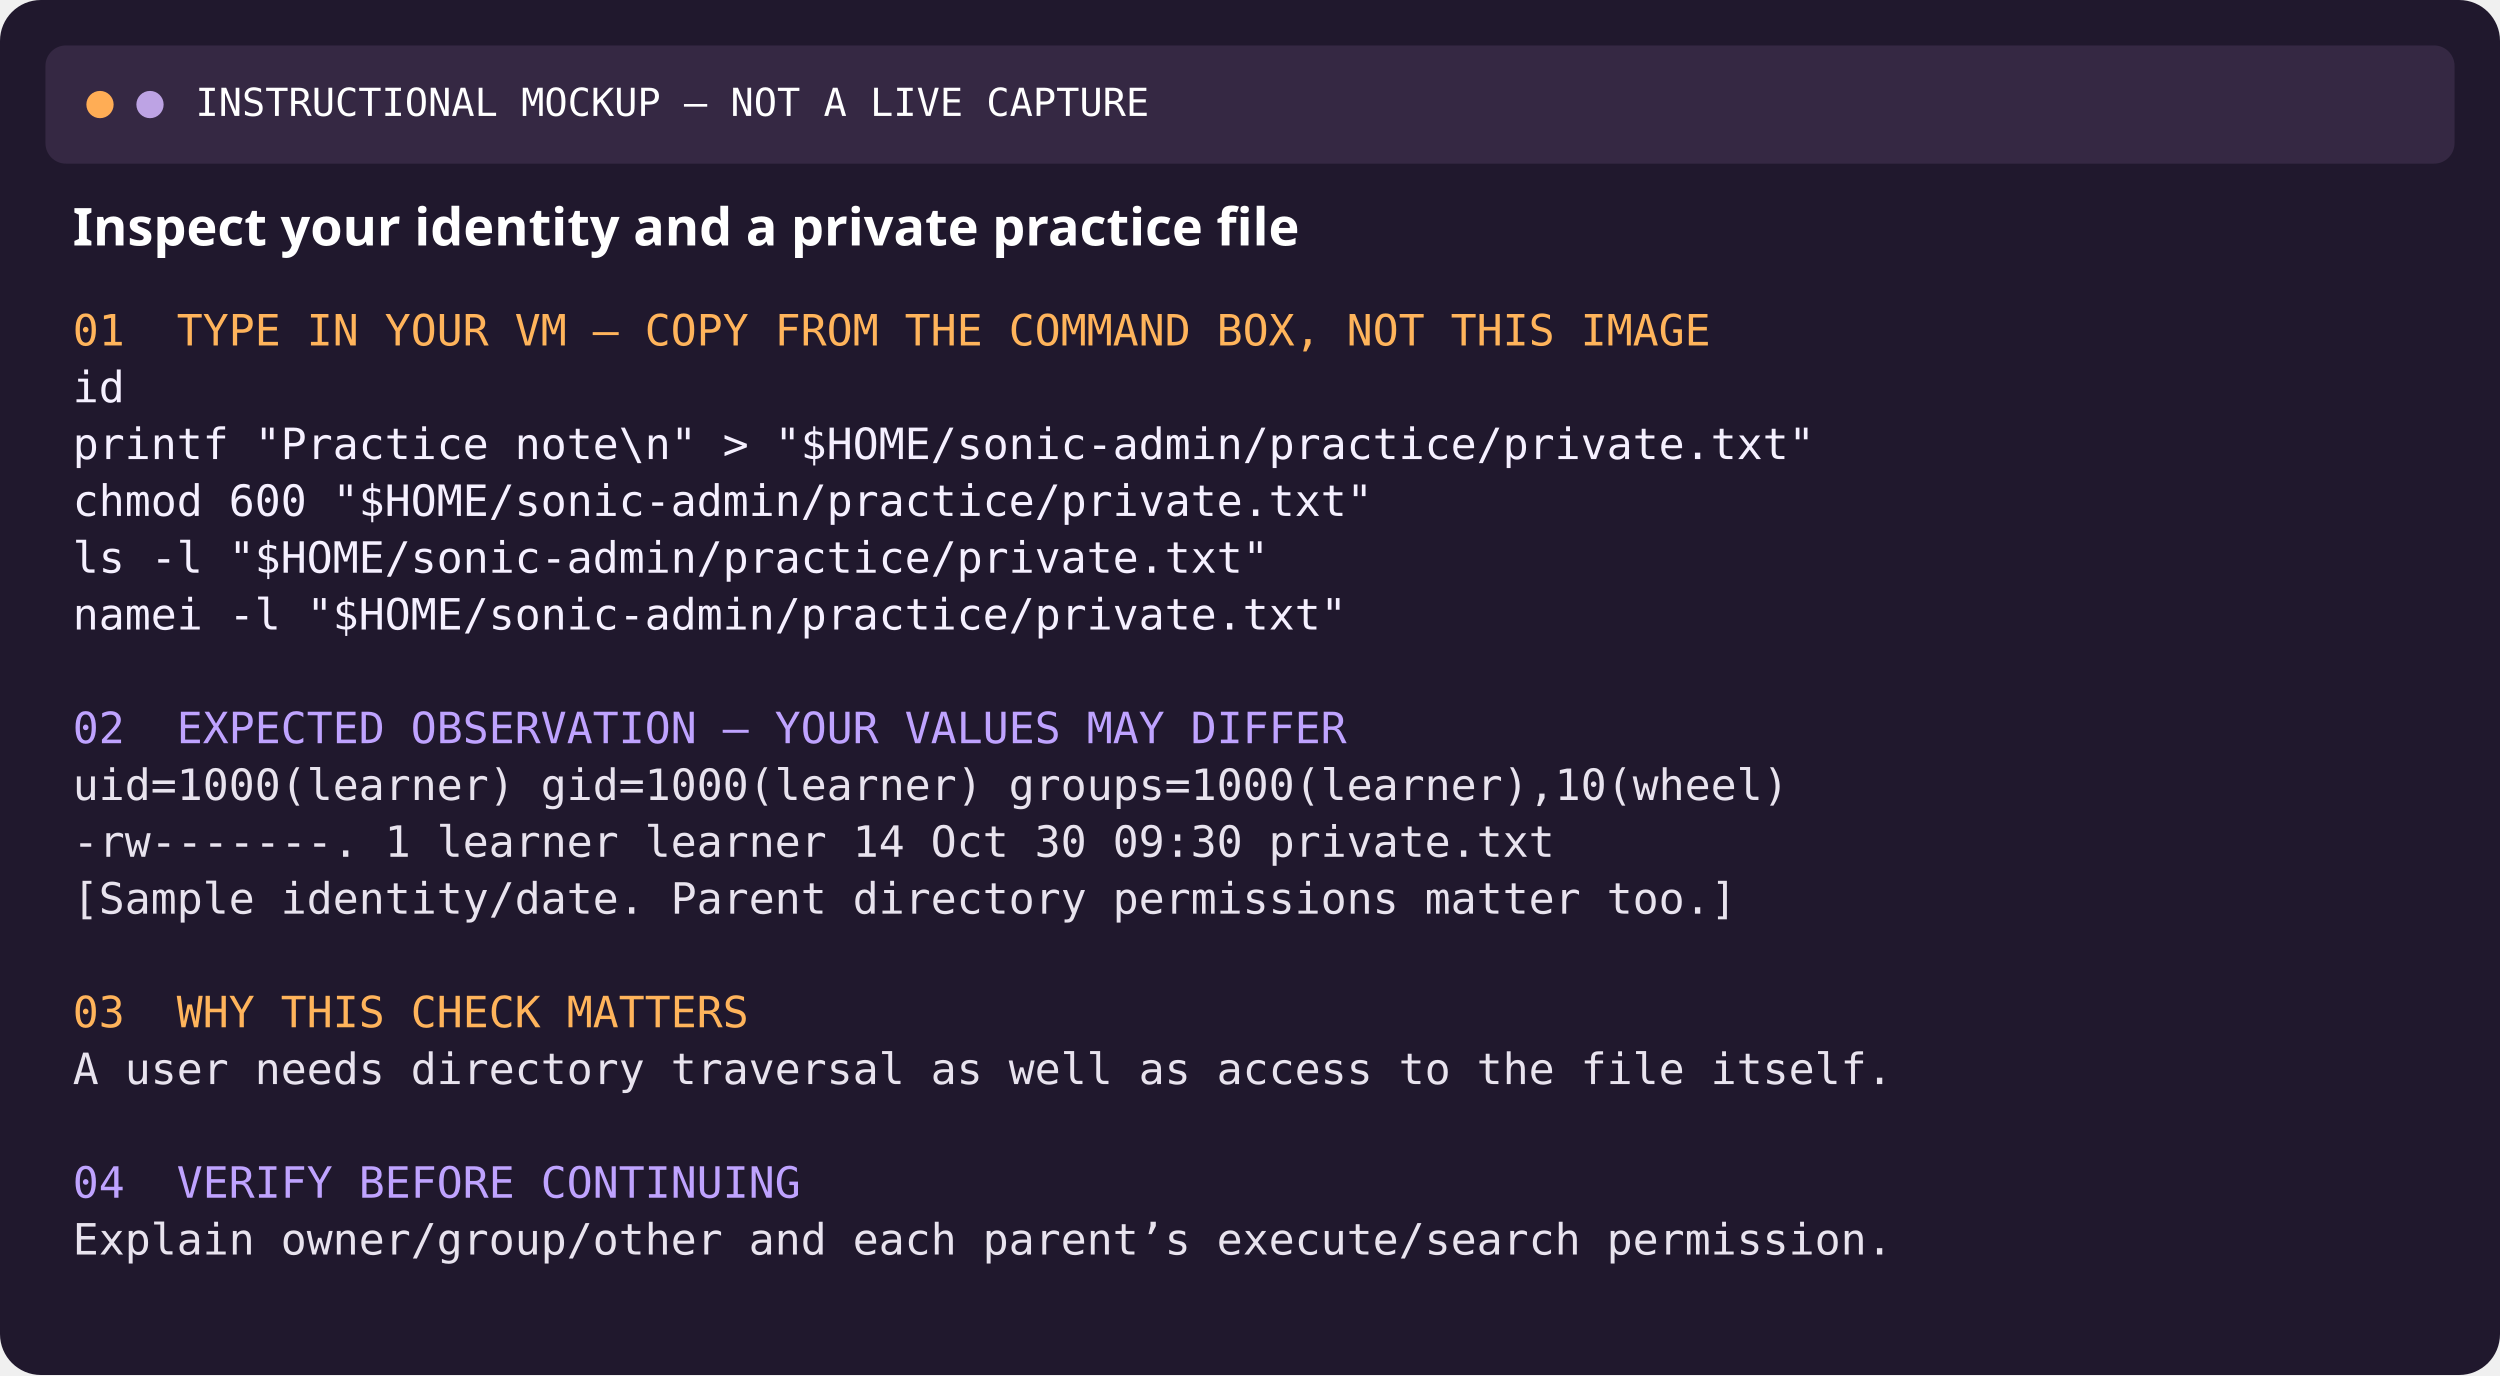
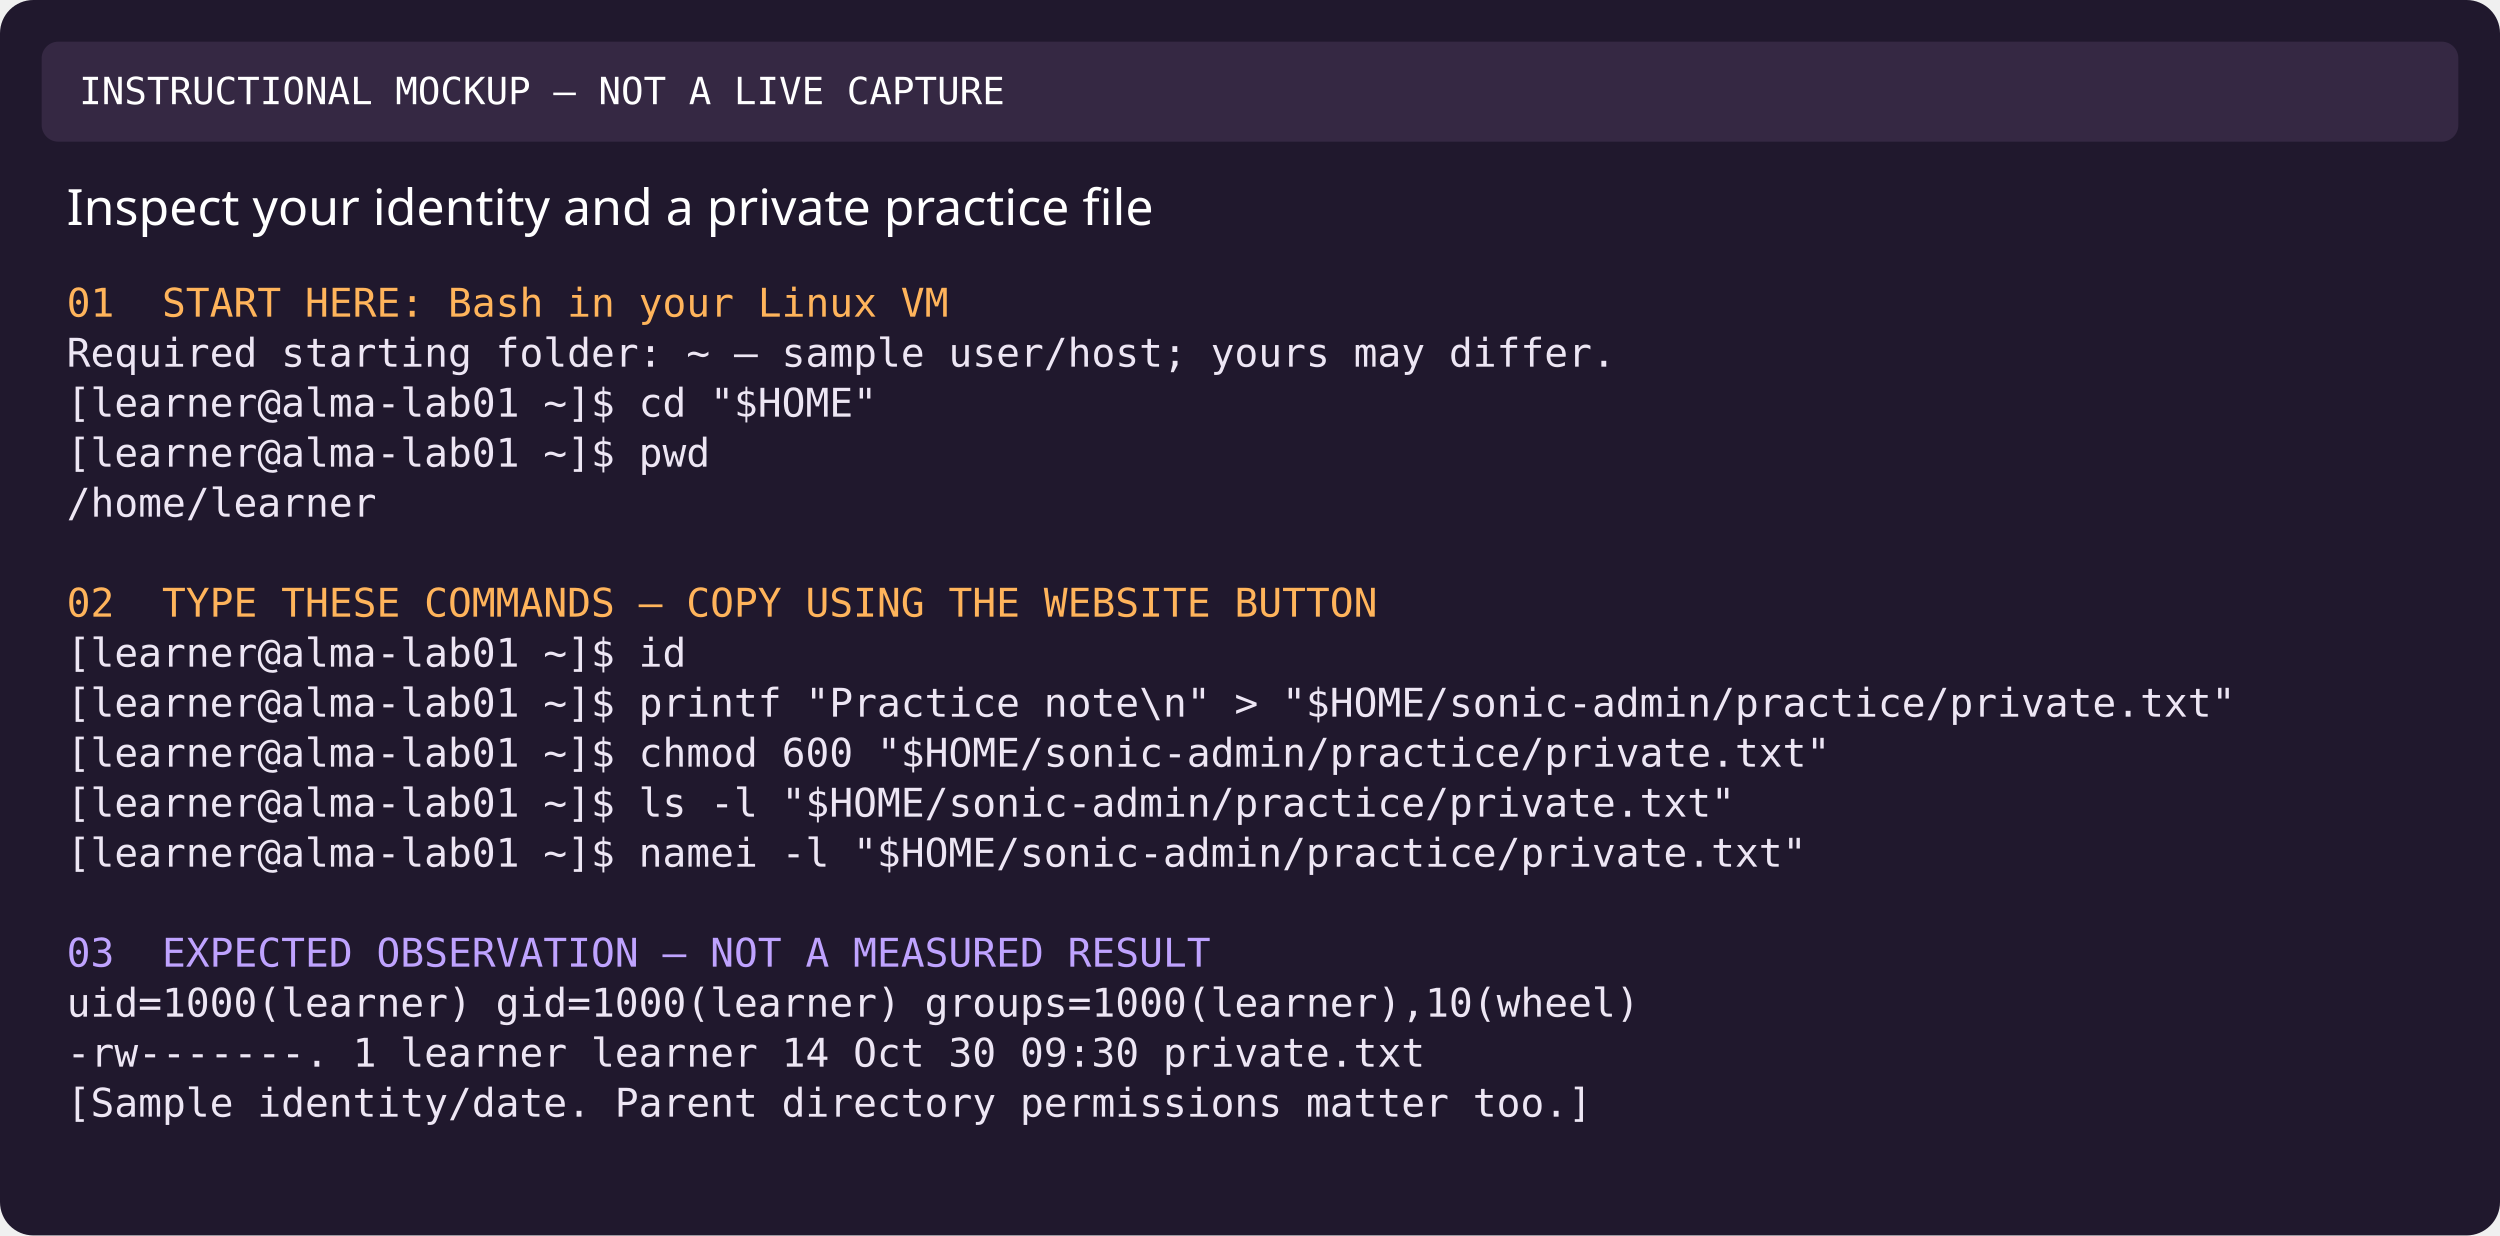
- <svg xmlns="http://www.w3.org/2000/svg" width="1100" height="605" viewBox="0 0 1100 605" role="img" aria-labelledby="title desc">
-   <rect width="1100" height="605" rx="18" fill="#20182d" />
-   <rect x="20" y="20" width="1060" height="52" rx="9" fill="#352843" />
-   <circle cx="44" cy="46" r="6" fill="#ffad55" />
-   <circle cx="66" cy="46" r="6" fill="#bda3e4" />
-   <text x="86" y="51" fill="#ffffff" font-family="monospace" font-size="17">INSTRUCTIONAL MOCKUP — NOT A LIVE CAPTURE</text>
-   <text x="32" y="108" fill="#ffffff" font-family="sans-serif" font-weight="700" font-size="23">Inspect your identity and a private practice file</text>
-   <text x="32" y="152" fill="#ffb45b" font-family="monospace" font-size="19" xml:space="preserve">01  TYPE IN YOUR VM — COPY FROM THE COMMAND BOX, NOT THIS IMAGE</text>
-   <text x="32" y="177" fill="#f5f0ff" font-family="monospace" font-size="19" xml:space="preserve">id</text>
-   <text x="32" y="202" fill="#f5f0ff" font-family="monospace" font-size="19" xml:space="preserve">printf "Practice note\n" &gt; "$HOME/sonic-admin/practice/private.txt"</text>
-   <text x="32" y="227" fill="#f5f0ff" font-family="monospace" font-size="19" xml:space="preserve">chmod 600 "$HOME/sonic-admin/practice/private.txt"</text>
-   <text x="32" y="252" fill="#f5f0ff" font-family="monospace" font-size="19" xml:space="preserve">ls -l "$HOME/sonic-admin/practice/private.txt"</text>
-   <text x="32" y="277" fill="#f5f0ff" font-family="monospace" font-size="19" xml:space="preserve">namei -l "$HOME/sonic-admin/practice/private.txt"</text>
-   <text x="32" y="302" fill="#fff" font-family="monospace" font-size="19" xml:space="preserve" />
-   <text x="32" y="327" fill="#bfa3ff" font-family="monospace" font-size="19" xml:space="preserve">02  EXPECTED OBSERVATION — YOUR VALUES MAY DIFFER</text>
-   <text x="32" y="352" fill="#e8e3ee" font-family="monospace" font-size="19" xml:space="preserve">uid=1000(learner) gid=1000(learner) groups=1000(learner),10(wheel)</text>
-   <text x="32" y="377" fill="#e8e3ee" font-family="monospace" font-size="19" xml:space="preserve">-rw-------. 1 learner learner 14 Oct 30 09:30 private.txt</text>
-   <text x="32" y="402" fill="#e8e3ee" font-family="monospace" font-size="19" xml:space="preserve">[Sample identity/date. Parent directory permissions matter too.]</text>
-   <text x="32" y="427" fill="#fff" font-family="monospace" font-size="19" xml:space="preserve" />
-   <text x="32" y="452" fill="#ffb45b" font-family="monospace" font-size="19" xml:space="preserve">03  WHY THIS CHECK MATTERS</text>
-   <text x="32" y="477" fill="#e8e3ee" font-family="monospace" font-size="19" xml:space="preserve">A user needs directory traversal as well as access to the file itself.</text>
-   <text x="32" y="502" fill="#fff" font-family="monospace" font-size="19" xml:space="preserve" />
-   <text x="32" y="527" fill="#bfa3ff" font-family="monospace" font-size="19" xml:space="preserve">04  VERIFY BEFORE CONTINUING</text>
-   <text x="32" y="552" fill="#e8e3ee" font-family="monospace" font-size="19" xml:space="preserve">Explain owner/group/other and each parent’s execute/search permission.</text>
+ <svg xmlns="http://www.w3.org/2000/svg" width="1200" height="593" viewBox="0 0 1200 593" role="img" aria-labelledby="title desc">
+   <rect width="1200" height="593" rx="16" fill="#20182d" />
+   <rect x="20" y="20" width="1160" height="48" rx="8" fill="#352843" />
+   <text x="38" y="50" fill="#fff" font-family="monospace" font-size="18">INSTRUCTIONAL MOCKUP — NOT A LIVE CAPTURE</text>
+   <text x="32" y="108" fill="#fff" font-family="sans-serif" font-size="24">Inspect your identity and a private practice file</text>
+   <text x="32" y="152" fill="#ffb45b" font-family="monospace" font-size="19" xml:space="preserve">01  START HERE: Bash in your Linux VM</text>
+   <text x="32" y="176" fill="#ede6f4" font-family="monospace" font-size="19" xml:space="preserve">Required starting folder: ~ — sample user/host; yours may differ.</text>
+   <text x="32" y="200" fill="#ede6f4" font-family="monospace" font-size="19" xml:space="preserve">[learner@alma-lab01 ~]$ cd "$HOME"</text>
+   <text x="32" y="224" fill="#ede6f4" font-family="monospace" font-size="19" xml:space="preserve">[learner@alma-lab01 ~]$ pwd</text>
+   <text x="32" y="248" fill="#ede6f4" font-family="monospace" font-size="19" xml:space="preserve">/home/learner</text>
+   <text x="32" y="272" fill="#ede6f4" font-family="monospace" font-size="19" xml:space="preserve" />
+   <text x="32" y="296" fill="#ffb45b" font-family="monospace" font-size="19" xml:space="preserve">02  TYPE THESE COMMANDS — COPY USING THE WEBSITE BUTTON</text>
+   <text x="32" y="320" fill="#ede6f4" font-family="monospace" font-size="19" xml:space="preserve">[learner@alma-lab01 ~]$ id</text>
+   <text x="32" y="344" fill="#ede6f4" font-family="monospace" font-size="19" xml:space="preserve">[learner@alma-lab01 ~]$ printf "Practice note\n" &gt; "$HOME/sonic-admin/practice/private.txt"</text>
+   <text x="32" y="368" fill="#ede6f4" font-family="monospace" font-size="19" xml:space="preserve">[learner@alma-lab01 ~]$ chmod 600 "$HOME/sonic-admin/practice/private.txt"</text>
+   <text x="32" y="392" fill="#ede6f4" font-family="monospace" font-size="19" xml:space="preserve">[learner@alma-lab01 ~]$ ls -l "$HOME/sonic-admin/practice/private.txt"</text>
+   <text x="32" y="416" fill="#ede6f4" font-family="monospace" font-size="19" xml:space="preserve">[learner@alma-lab01 ~]$ namei -l "$HOME/sonic-admin/practice/private.txt"</text>
+   <text x="32" y="440" fill="#ede6f4" font-family="monospace" font-size="19" xml:space="preserve" />
+   <text x="32" y="464" fill="#bfa3ff" font-family="monospace" font-size="19" xml:space="preserve">03  EXPECTED OBSERVATION — NOT A MEASURED RESULT</text>
+   <text x="32" y="488" fill="#ede6f4" font-family="monospace" font-size="19" xml:space="preserve">uid=1000(learner) gid=1000(learner) groups=1000(learner),10(wheel)</text>
+   <text x="32" y="512" fill="#ede6f4" font-family="monospace" font-size="19" xml:space="preserve">-rw-------. 1 learner learner 14 Oct 30 09:30 private.txt</text>
+   <text x="32" y="536" fill="#ede6f4" font-family="monospace" font-size="19" xml:space="preserve">[Sample identity/date. Parent directory permissions matter too.]</text>
</svg>
